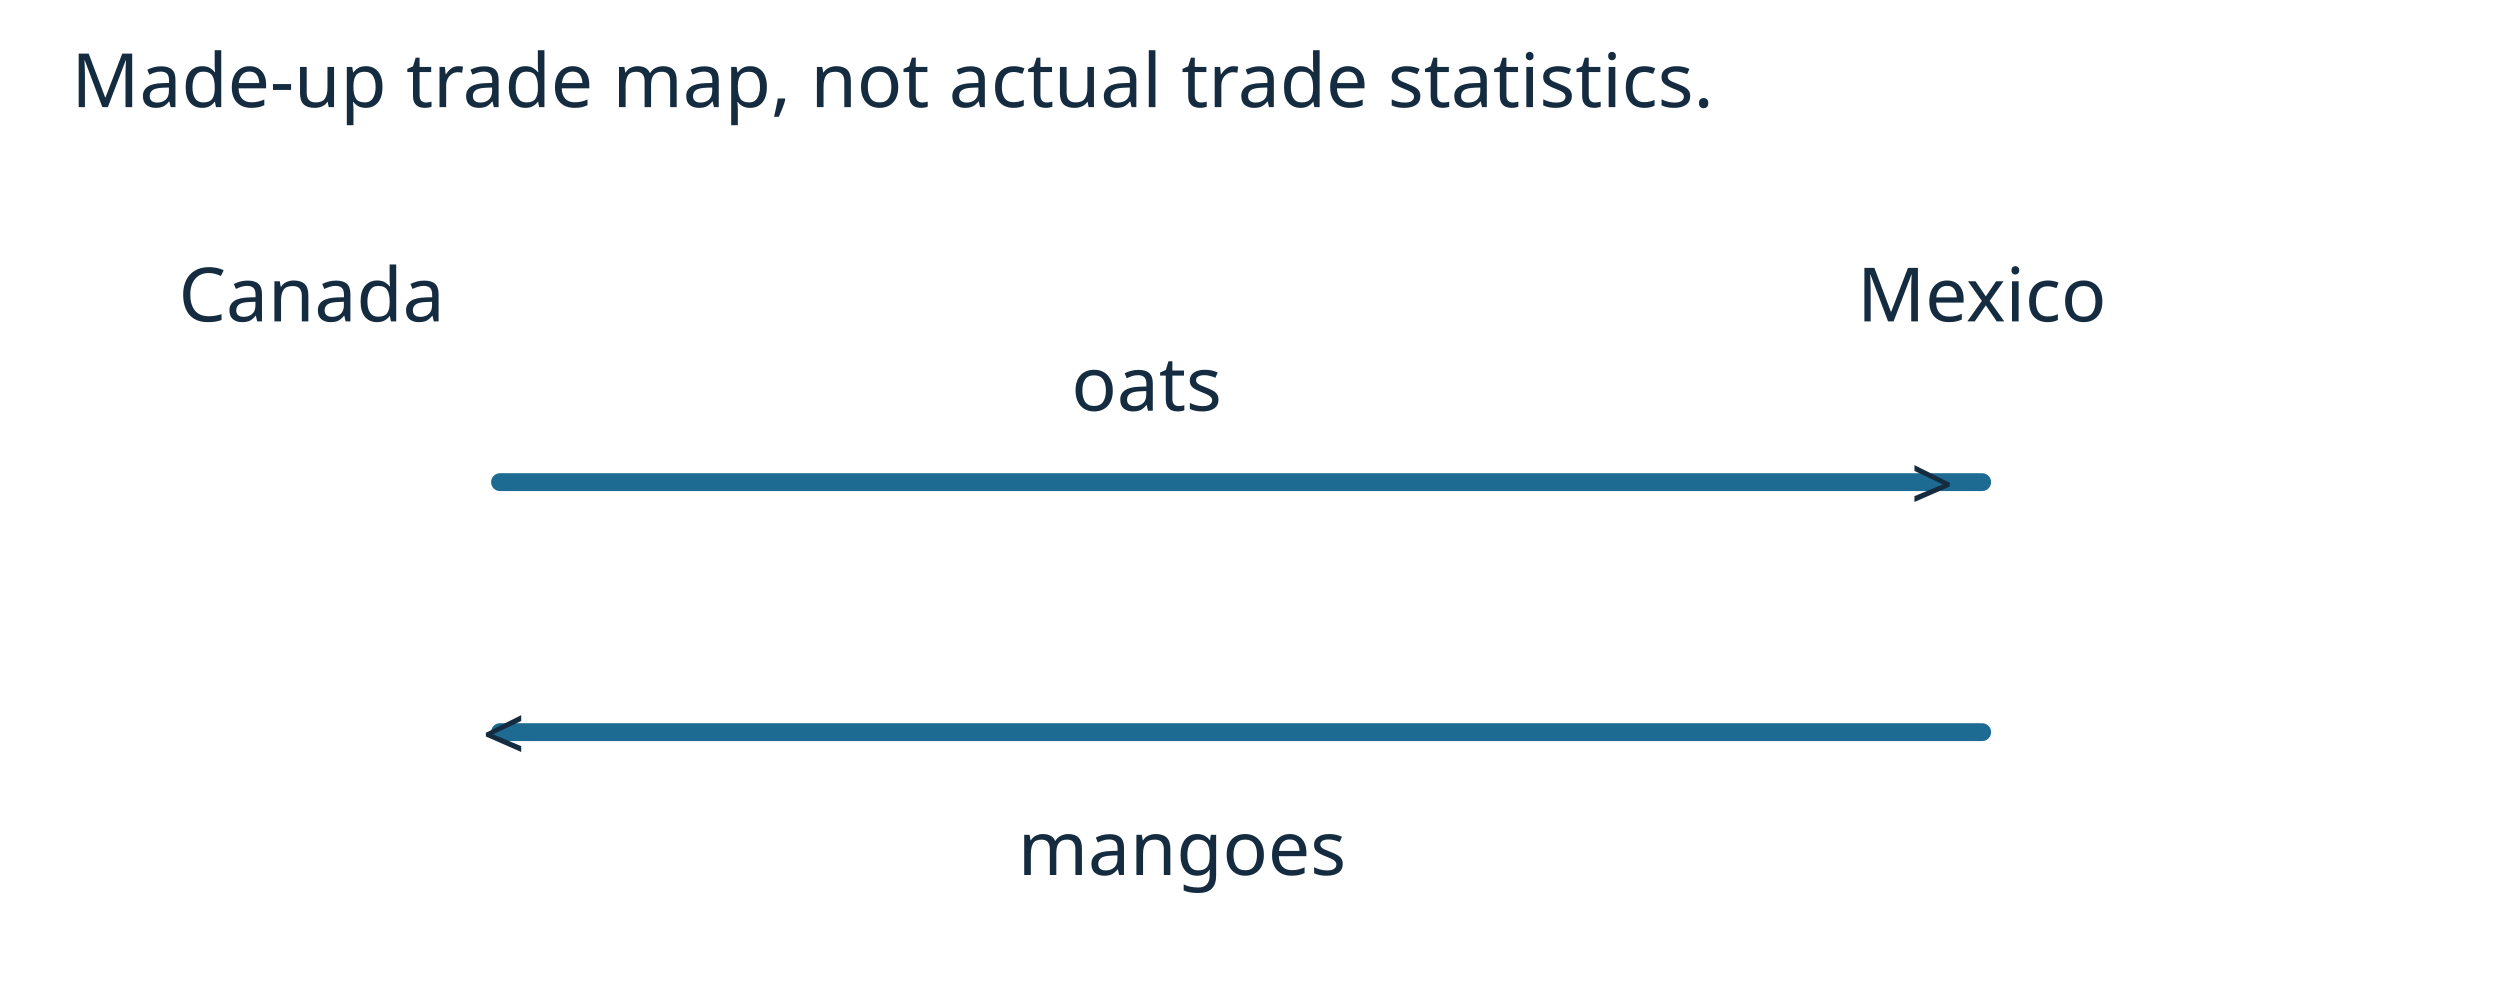
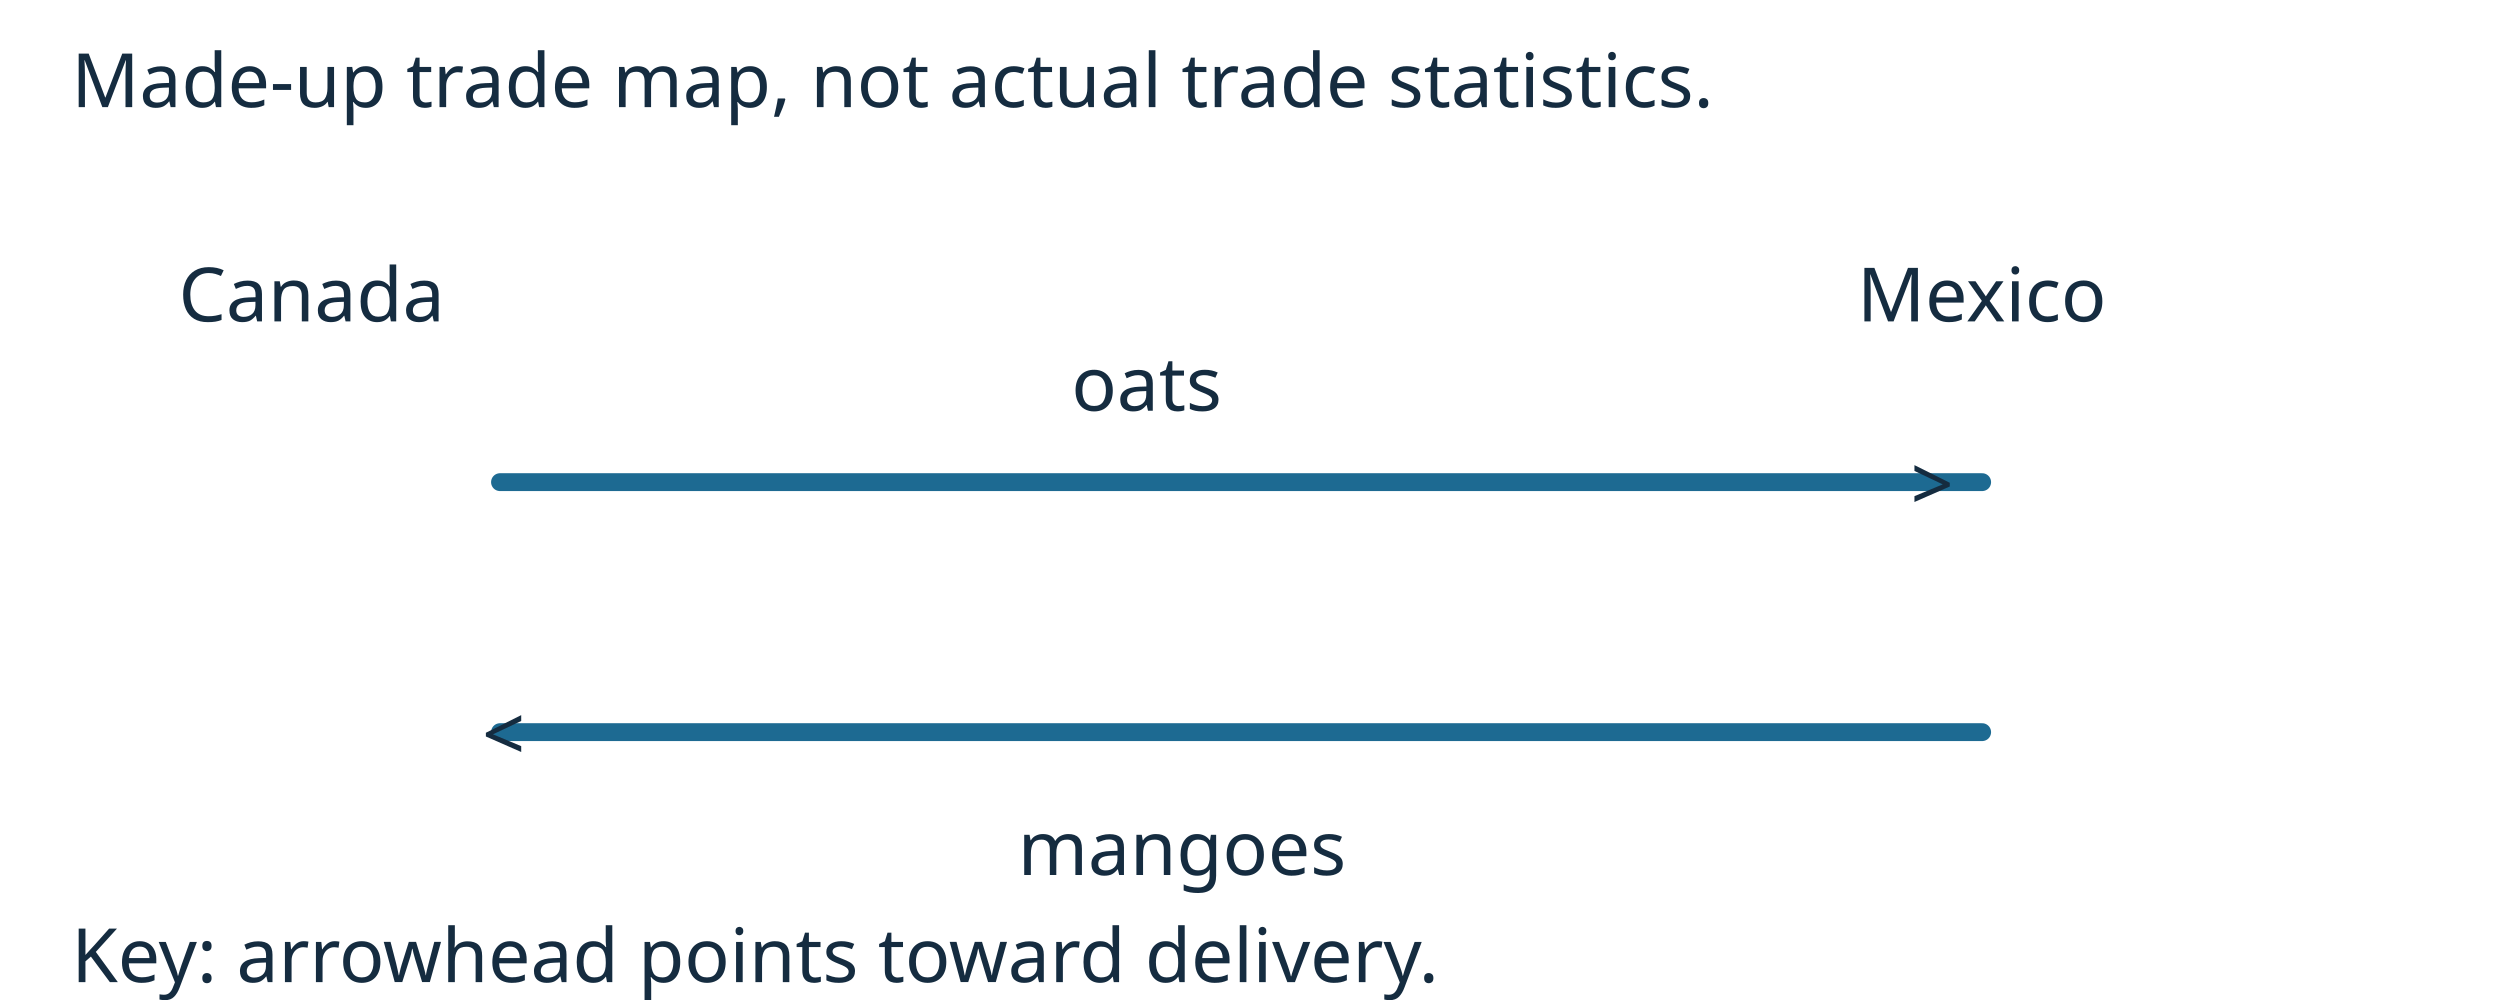
<svg xmlns="http://www.w3.org/2000/svg" viewBox="0 0 700 280" role="img" aria-label="Invented country trade arrows">
  <rect width="100%" height="100%" fill="white" />
  <g font-family="sans-serif" font-size="21" fill="#152c40" stroke-linecap="round">
    <text x="20" y="30">Made-up trade map, not actual trade statistics.</text>
    <text x="50" y="90">Canada</text>
    <text x="520" y="90">Mexico</text>
    <path d="M140 135 L555 135" fill="none" stroke="#1d6a92" stroke-width="5" />
    <text x="535" y="143">&gt;</text>
    <text x="300" y="115">oats</text>
    <path d="M140 205 L555 205" fill="none" stroke="#1d6a92" stroke-width="5" />
    <text x="135" y="213">&lt;</text>
    <text x="285" y="245">mangoes</text>
+     <text x="20" y="275">Key: arrowhead points toward delivery.</text>
  </g>
</svg>
